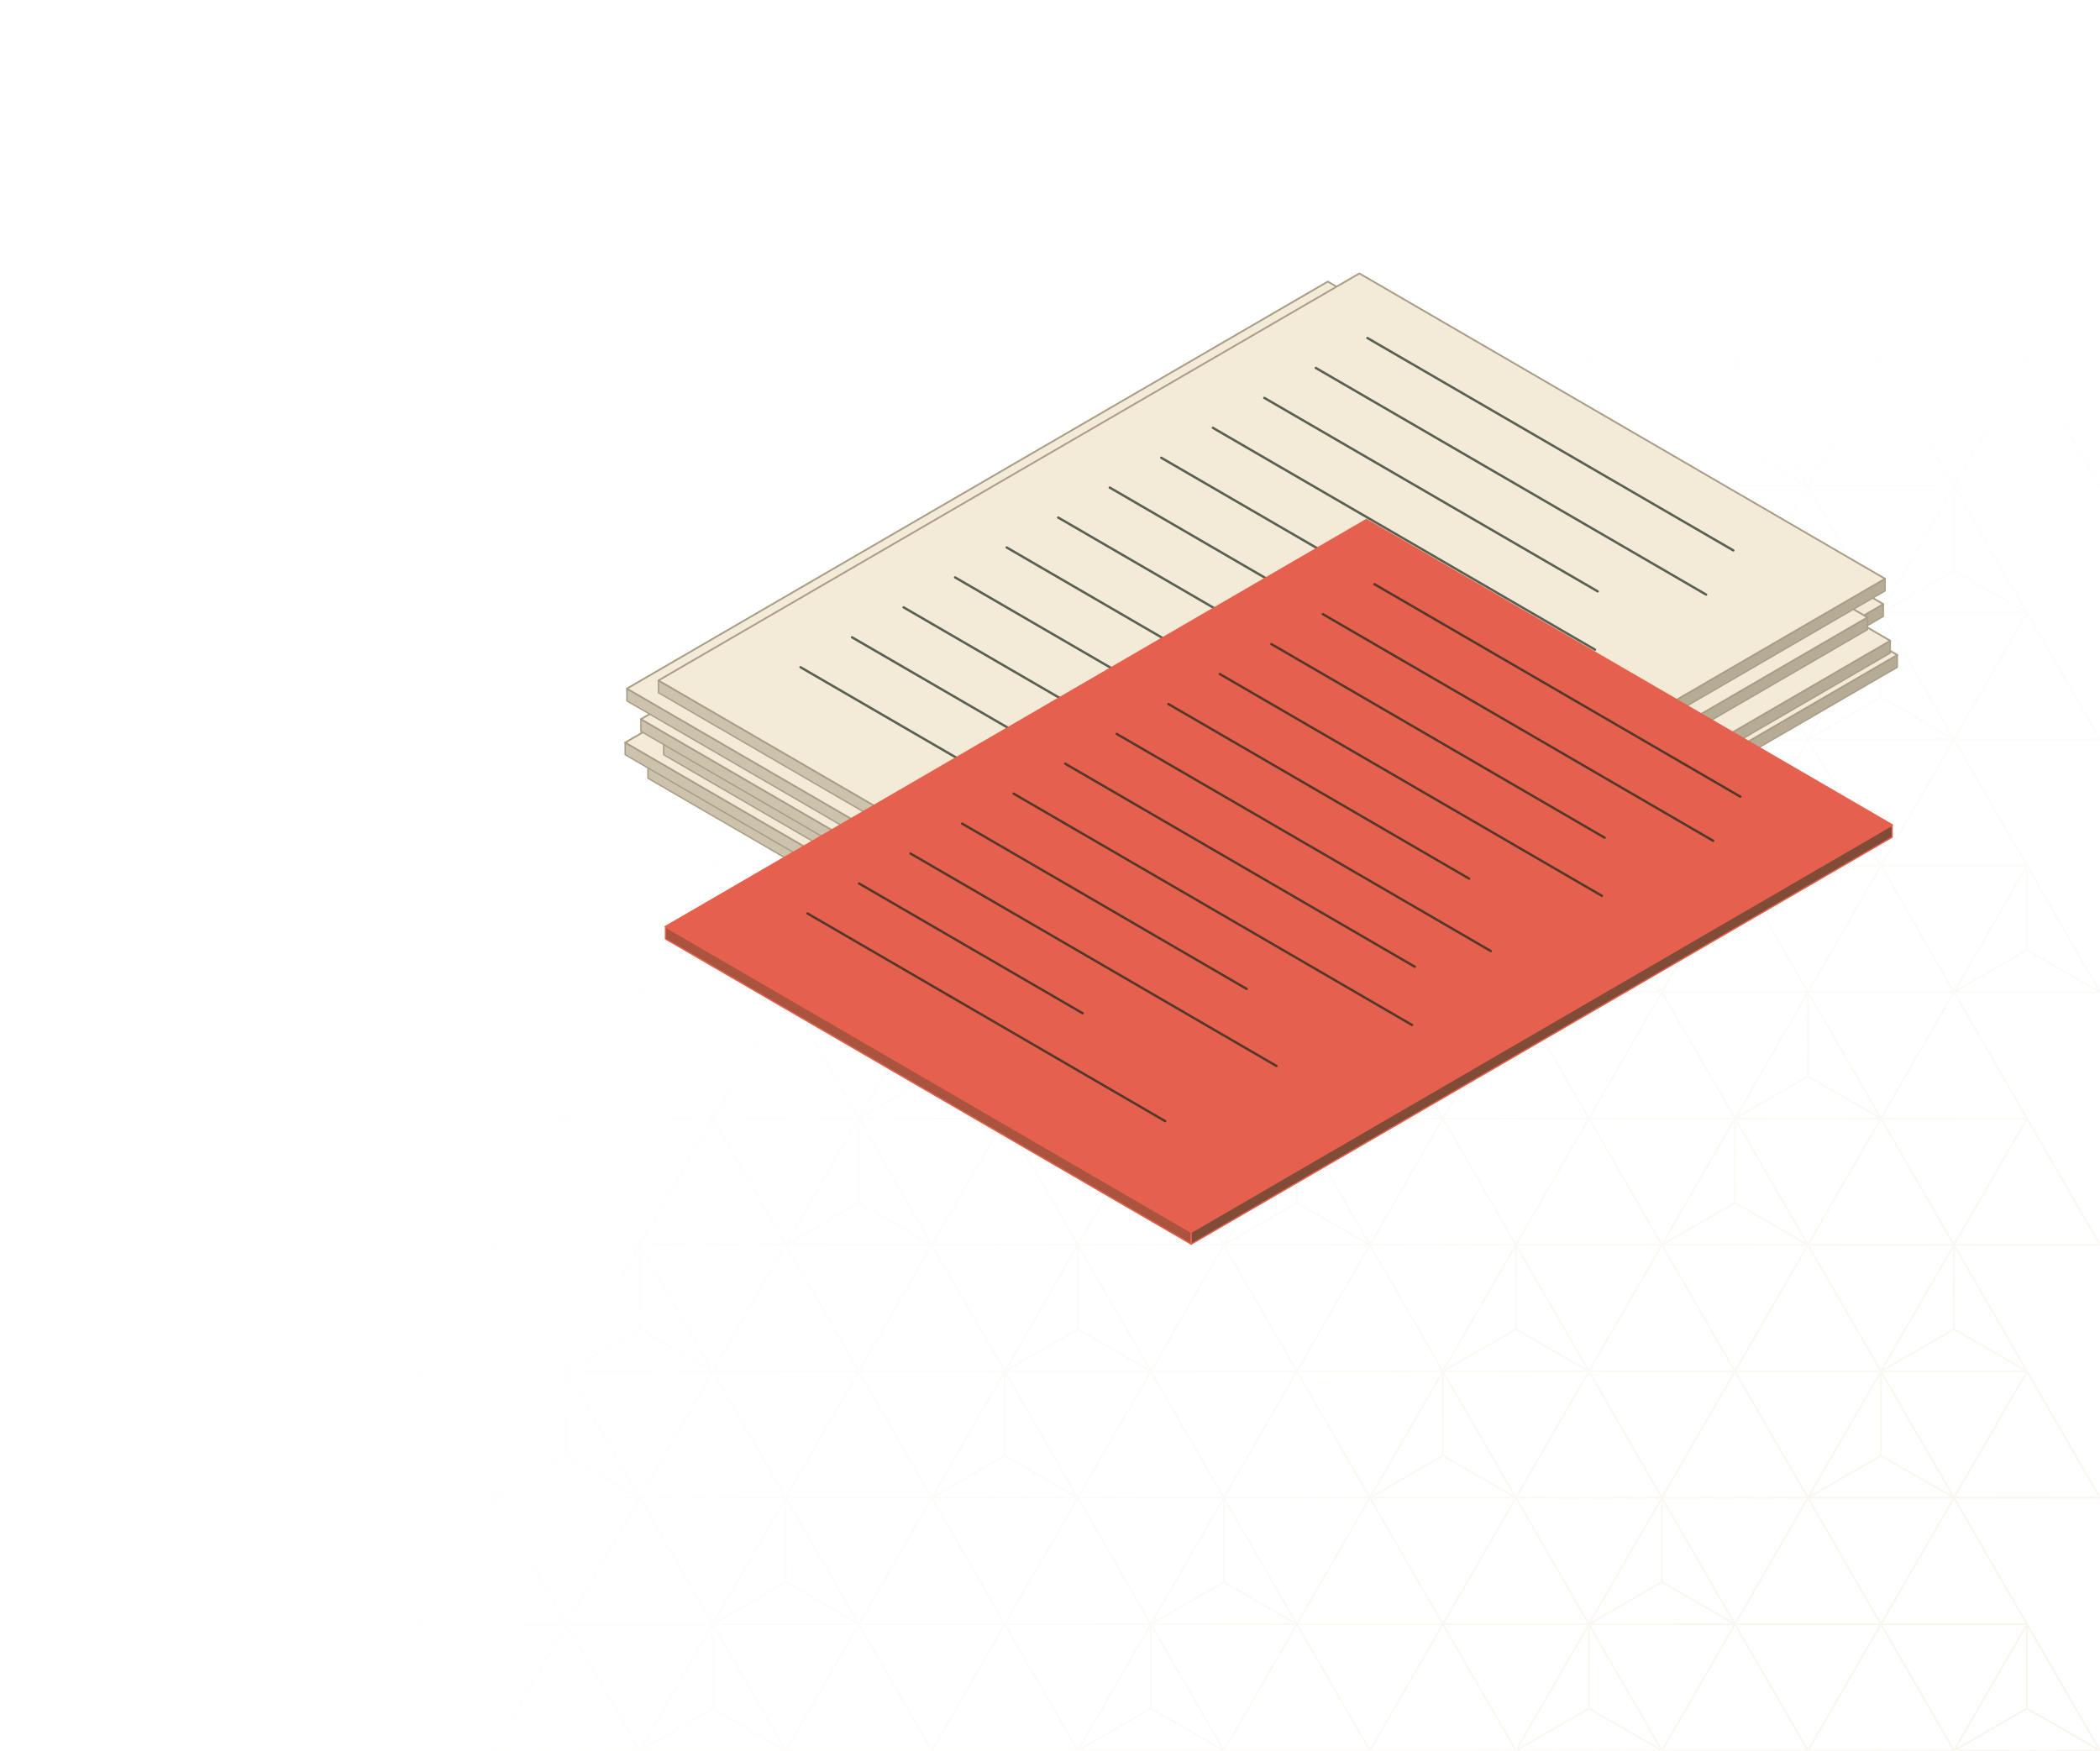
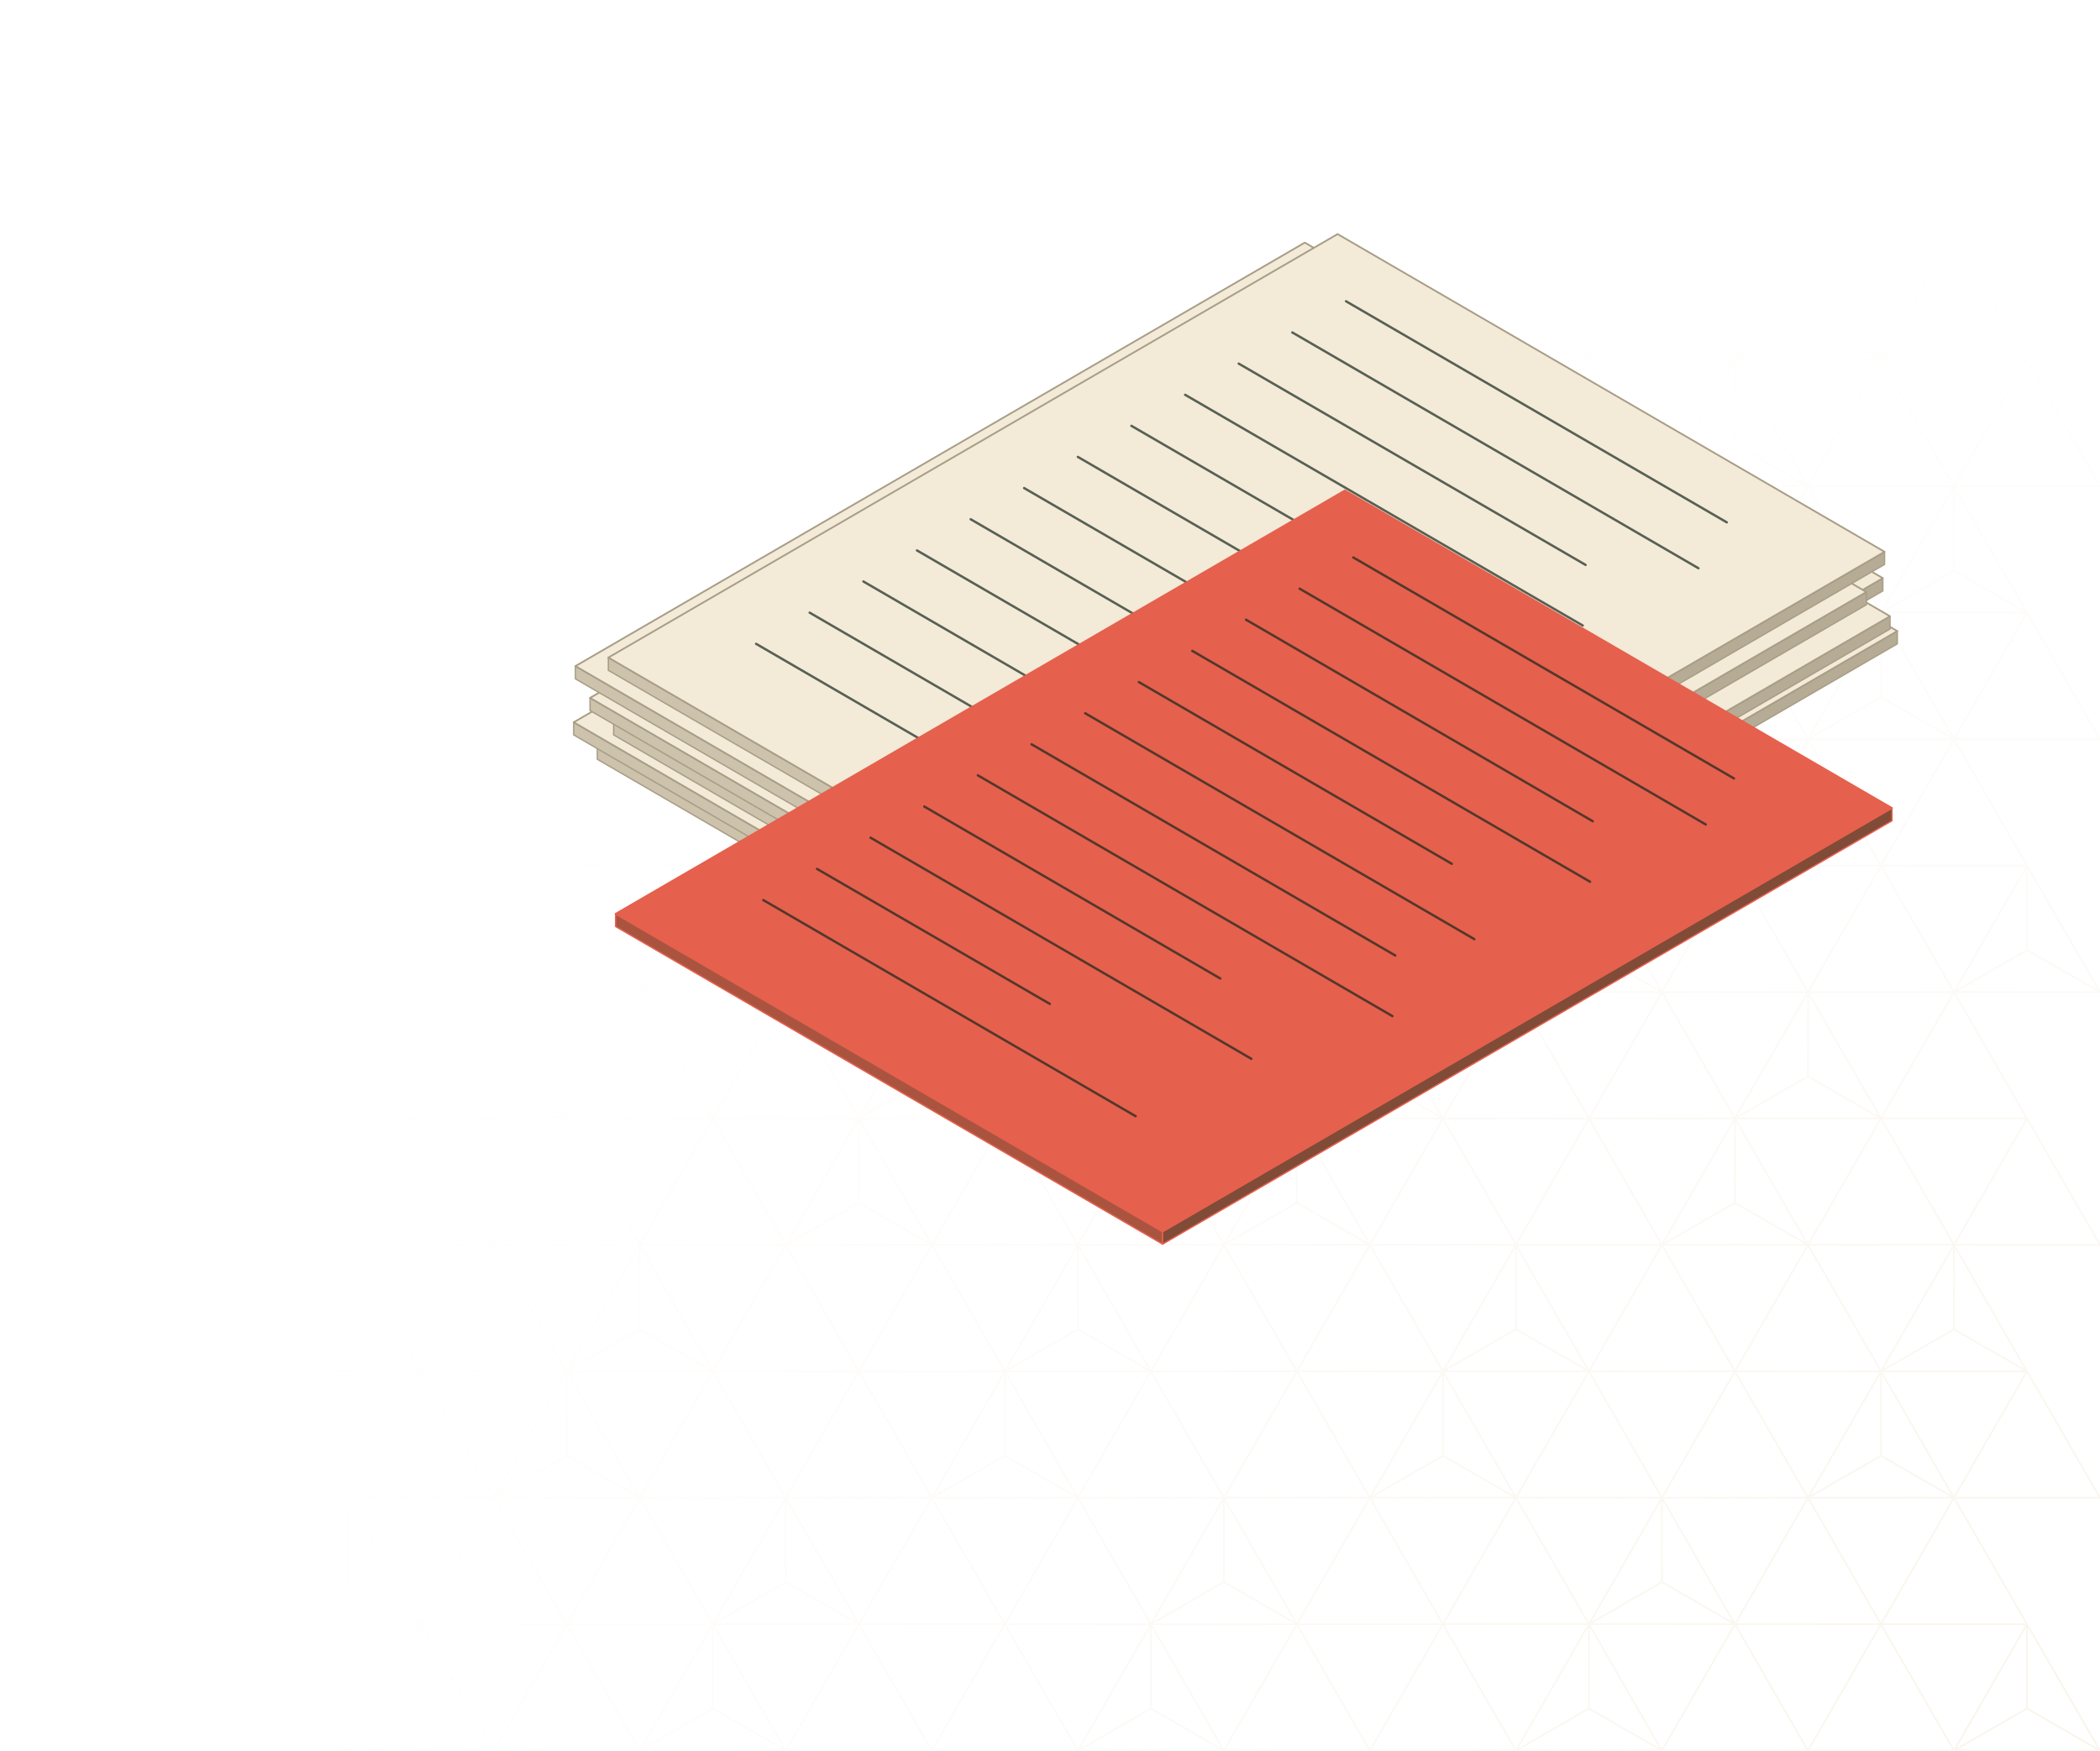
<svg xmlns="http://www.w3.org/2000/svg" width="1697" height="1415" viewBox="0 0 1697 1415" fill="none">
  <defs>
    <radialGradient id="fade" cx="1" cy="1" r="1.05" gradientUnits="objectBoundingBox">
      <stop offset="0" stop-color="#fff" stop-opacity="0.5" />
      <stop offset="0.45" stop-color="#fff" stop-opacity="0.22" />
      <stop offset="0.85" stop-color="#fff" stop-opacity="0" />
    </radialGradient>
    <mask id="m">
      <rect width="1697" height="1415" fill="url(#fade)" />
    </mask>
  </defs>
  <g mask="url(#m)" stroke="#f3ead8" stroke-width="1.4" stroke-linecap="round">
    <path d="M1697 1415L1579 1415 M1579 1415L1638 1312.8 M1638 1312.8L1697 1415 M1697 1415L1638 1380.9 M1579 1415L1638 1380.9 M1638 1312.8L1638 1380.9 M1579 1415L1461 1415 M1461 1415L1520 1312.8 M1520 1312.8L1579 1415 M1461 1415L1343 1415 M1343 1415L1402 1312.8 M1402 1312.8L1461 1415 M1343 1415L1225 1415 M1225 1415L1284 1312.8 M1284 1312.8L1343 1415 M1343 1415L1284 1380.9 M1225 1415L1284 1380.9 M1284 1312.8L1284 1380.9 M1225 1415L1107 1415 M1107 1415L1166 1312.8 M1166 1312.8L1225 1415 M1107 1415L989 1415 M989 1415L1048 1312.8 M1048 1312.8L1107 1415 M989 1415L871 1415 M871 1415L930 1312.8 M930 1312.8L989 1415 M989 1415L930 1380.9 M871 1415L930 1380.9 M930 1312.8L930 1380.9 M871 1415L753 1415 M753 1415L812 1312.8 M812 1312.8L871 1415 M753 1415L635 1415 M635 1415L694 1312.8 M694 1312.8L753 1415 M635 1415L517 1415 M517 1415L576 1312.8 M576 1312.8L635 1415 M635 1415L576 1380.9 M517 1415L576 1380.9 M576 1312.8L576 1380.9 M517 1415L399 1415 M399 1415L458 1312.8 M458 1312.8L517 1415 M399 1415L281 1415 M281 1415L340 1312.8 M340 1312.8L399 1415 M281 1415L163 1415 M163 1415L222 1312.8 M222 1312.8L281 1415 M281 1415L222 1380.9 M163 1415L222 1380.9 M222 1312.8L222 1380.9 M163 1415L45 1415 M45 1415L104 1312.8 M104 1312.8L163 1415 M45 1415L-73 1415 M-73 1415L-14 1312.8 M-14 1312.8L45 1415 M-73 1415L-191 1415 M-191 1415L-132 1312.8 M-132 1312.8L-73 1415 M-73 1415L-132 1380.9 M-191 1415L-132 1380.9 M-132 1312.8L-132 1380.9 M-191 1415L-309 1415 M-309 1415L-250 1312.8 M-250 1312.8L-191 1415 M1638 1312.8L1520 1312.8 M1520 1312.8L1579 1210.6 M1579 1210.6L1638 1312.8 M1520 1312.8L1402 1312.8 M1402 1312.8L1461 1210.6 M1461 1210.6L1520 1312.8 M1402 1312.8L1284 1312.8 M1284 1312.8L1343 1210.6 M1343 1210.6L1402 1312.8 M1402 1312.8L1343 1278.7 M1284 1312.8L1343 1278.7 M1343 1210.6L1343 1278.7 M1284 1312.8L1166 1312.8 M1166 1312.8L1225 1210.6 M1225 1210.6L1284 1312.8 M1166 1312.8L1048 1312.8 M1048 1312.8L1107 1210.6 M1107 1210.6L1166 1312.8 M1048 1312.8L930 1312.8 M930 1312.8L989 1210.6 M989 1210.6L1048 1312.8 M1048 1312.8L989 1278.7 M930 1312.8L989 1278.7 M989 1210.6L989 1278.7 M930 1312.8L812 1312.8 M812 1312.8L871 1210.6 M871 1210.6L930 1312.8 M812 1312.8L694 1312.8 M694 1312.8L753 1210.6 M753 1210.6L812 1312.8 M694 1312.8L576 1312.8 M576 1312.8L635 1210.6 M635 1210.6L694 1312.8 M694 1312.8L635 1278.7 M576 1312.8L635 1278.7 M635 1210.6L635 1278.7 M576 1312.8L458 1312.8 M458 1312.8L517 1210.6 M517 1210.6L576 1312.8 M458 1312.8L340 1312.8 M340 1312.8L399 1210.6 M399 1210.6L458 1312.8 M340 1312.8L222 1312.8 M222 1312.8L281 1210.6 M281 1210.6L340 1312.8 M340 1312.8L281 1278.7 M222 1312.8L281 1278.7 M281 1210.6L281 1278.7 M222 1312.8L104 1312.8 M104 1312.8L163 1210.6 M163 1210.6L222 1312.8 M104 1312.8L-14 1312.8 M-14 1312.8L45 1210.6 M45 1210.6L104 1312.8 M-14 1312.8L-132 1312.8 M-132 1312.8L-73 1210.6 M-73 1210.6L-14 1312.8 M-14 1312.8L-73 1278.7 M-132 1312.8L-73 1278.7 M-73 1210.6L-73 1278.7 M-132 1312.8L-250 1312.8 M-250 1312.8L-191 1210.6 M-191 1210.6L-132 1312.8 M-250 1312.8L-368 1312.8 M-368 1312.8L-309 1210.6 M-309 1210.6L-250 1312.8 M1697 1210.6L1579 1210.6 M1579 1210.6L1638 1108.4 M1638 1108.4L1697 1210.6 M1579 1210.6L1461 1210.6 M1461 1210.6L1520 1108.4 M1520 1108.4L1579 1210.6 M1579 1210.6L1520 1176.6 M1461 1210.6L1520 1176.6 M1520 1108.4L1520 1176.6 M1461 1210.6L1343 1210.6 M1343 1210.6L1402 1108.4 M1402 1108.4L1461 1210.6 M1343 1210.6L1225 1210.6 M1225 1210.6L1284 1108.4 M1284 1108.4L1343 1210.6 M1225 1210.6L1107 1210.6 M1107 1210.6L1166 1108.4 M1166 1108.4L1225 1210.6 M1225 1210.6L1166 1176.6 M1107 1210.6L1166 1176.6 M1166 1108.4L1166 1176.6 M1107 1210.6L989 1210.6 M989 1210.6L1048 1108.4 M1048 1108.4L1107 1210.6 M989 1210.6L871 1210.6 M871 1210.6L930 1108.4 M930 1108.4L989 1210.6 M871 1210.6L753 1210.6 M753 1210.6L812 1108.4 M812 1108.4L871 1210.6 M871 1210.6L812 1176.6 M753 1210.6L812 1176.6 M812 1108.4L812 1176.6 M753 1210.6L635 1210.6 M635 1210.6L694 1108.4 M694 1108.4L753 1210.6 M635 1210.6L517 1210.6 M517 1210.6L576 1108.4 M576 1108.4L635 1210.6 M517 1210.6L399 1210.6 M399 1210.6L458 1108.4 M458 1108.4L517 1210.6 M517 1210.6L458 1176.6 M399 1210.6L458 1176.6 M458 1108.4L458 1176.6 M399 1210.6L281 1210.6 M281 1210.6L340 1108.4 M340 1108.4L399 1210.6 M281 1210.6L163 1210.6 M163 1210.6L222 1108.4 M222 1108.4L281 1210.6 M163 1210.6L45 1210.6 M45 1210.6L104 1108.4 M104 1108.4L163 1210.6 M163 1210.6L104 1176.6 M45 1210.6L104 1176.6 M104 1108.4L104 1176.6 M45 1210.6L-73 1210.6 M-73 1210.6L-14 1108.4 M-14 1108.4L45 1210.6 M-73 1210.6L-191 1210.6 M-191 1210.6L-132 1108.4 M-132 1108.4L-73 1210.6 M-191 1210.6L-309 1210.6 M-309 1210.6L-250 1108.4 M-250 1108.4L-191 1210.6 M-191 1210.6L-250 1176.6 M-309 1210.6L-250 1176.6 M-250 1108.4L-250 1176.6 M1638 1108.4L1520 1108.4 M1520 1108.4L1579 1006.2 M1579 1006.2L1638 1108.4 M1638 1108.4L1579 1074.4 M1520 1108.4L1579 1074.4 M1579 1006.2L1579 1074.4 M1520 1108.4L1402 1108.4 M1402 1108.4L1461 1006.2 M1461 1006.2L1520 1108.4 M1402 1108.4L1284 1108.4 M1284 1108.4L1343 1006.2 M1343 1006.2L1402 1108.4 M1284 1108.4L1166 1108.4 M1166 1108.4L1225 1006.2 M1225 1006.2L1284 1108.4 M1284 1108.4L1225 1074.4 M1166 1108.4L1225 1074.4 M1225 1006.2L1225 1074.4 M1166 1108.4L1048 1108.4 M1048 1108.4L1107 1006.2 M1107 1006.2L1166 1108.4 M1048 1108.4L930 1108.4 M930 1108.4L989 1006.2 M989 1006.2L1048 1108.4 M930 1108.4L812 1108.4 M812 1108.4L871 1006.2 M871 1006.2L930 1108.4 M930 1108.4L871 1074.4 M812 1108.4L871 1074.4 M871 1006.2L871 1074.4 M812 1108.4L694 1108.4 M694 1108.4L753 1006.2 M753 1006.2L812 1108.4 M694 1108.4L576 1108.4 M576 1108.4L635 1006.2 M635 1006.2L694 1108.4 M576 1108.4L458 1108.4 M458 1108.4L517 1006.2 M517 1006.2L576 1108.4 M576 1108.4L517 1074.4 M458 1108.4L517 1074.4 M517 1006.2L517 1074.4 M458 1108.4L340 1108.4 M340 1108.4L399 1006.2 M399 1006.2L458 1108.4 M340 1108.4L222 1108.4 M222 1108.4L281 1006.2 M281 1006.2L340 1108.4 M222 1108.4L104 1108.4 M104 1108.4L163 1006.2 M163 1006.2L222 1108.4 M222 1108.4L163 1074.4 M104 1108.4L163 1074.4 M163 1006.2L163 1074.4 M104 1108.4L-14 1108.4 M-14 1108.4L45 1006.2 M45 1006.2L104 1108.4 M-14 1108.4L-132 1108.4 M-132 1108.4L-73 1006.2 M-73 1006.2L-14 1108.4 M-132 1108.4L-250 1108.4 M-250 1108.4L-191 1006.2 M-191 1006.2L-132 1108.4 M-132 1108.4L-191 1074.4 M-250 1108.4L-191 1074.4 M-191 1006.2L-191 1074.4 M-250 1108.4L-368 1108.4 M-368 1108.4L-309 1006.2 M-309 1006.2L-250 1108.4 M1697 1006.2L1579 1006.2 M1579 1006.2L1638 904 M1638 904L1697 1006.2 M1579 1006.2L1461 1006.2 M1461 1006.2L1520 904 M1520 904L1579 1006.2 M1461 1006.2L1343 1006.2 M1343 1006.2L1402 904 M1402 904L1461 1006.2 M1461 1006.2L1402 972.2 M1343 1006.2L1402 972.2 M1402 904L1402 972.2 M1343 1006.2L1225 1006.2 M1225 1006.2L1284 904 M1284 904L1343 1006.2 M1225 1006.2L1107 1006.2 M1107 1006.2L1166 904 M1166 904L1225 1006.2 M1107 1006.2L989 1006.2 M989 1006.2L1048 904 M1048 904L1107 1006.2 M1107 1006.2L1048 972.2 M989 1006.2L1048 972.2 M1048 904L1048 972.2 M989 1006.2L871 1006.2 M871 1006.2L930 904 M930 904L989 1006.2 M871 1006.2L753 1006.2 M753 1006.2L812 904 M812 904L871 1006.2 M753 1006.2L635 1006.2 M635 1006.2L694 904 M694 904L753 1006.2 M753 1006.2L694 972.2 M635 1006.2L694 972.2 M694 904L694 972.2 M635 1006.2L517 1006.2 M517 1006.2L576 904 M576 904L635 1006.2 M517 1006.2L399 1006.2 M399 1006.2L458 904 M458 904L517 1006.2 M399 1006.2L281 1006.2 M281 1006.2L340 904 M340 904L399 1006.2 M399 1006.2L340 972.2 M281 1006.2L340 972.2 M340 904L340 972.2 M281 1006.2L163 1006.2 M163 1006.2L222 904 M222 904L281 1006.2 M163 1006.2L45 1006.2 M45 1006.2L104 904 M104 904L163 1006.2 M45 1006.2L-73 1006.2 M-73 1006.2L-14 904 M-14 904L45 1006.2 M45 1006.2L-14 972.2 M-73 1006.2L-14 972.2 M-14 904L-14 972.2 M-73 1006.2L-191 1006.2 M-191 1006.2L-132 904 M-132 904L-73 1006.2 M-191 1006.2L-309 1006.2 M-309 1006.2L-250 904 M-250 904L-191 1006.2 M1638 904L1520 904 M1520 904L1579 801.9 M1579 801.9L1638 904 M1520 904L1402 904 M1402 904L1461 801.9 M1461 801.9L1520 904 M1520 904L1461 870 M1402 904L1461 870 M1461 801.9L1461 870 M1402 904L1284 904 M1284 904L1343 801.9 M1343 801.9L1402 904 M1284 904L1166 904 M1166 904L1225 801.9 M1225 801.9L1284 904 M1166 904L1048 904 M1048 904L1107 801.9 M1107 801.9L1166 904 M1166 904L1107 870 M1048 904L1107 870 M1107 801.9L1107 870 M1048 904L930 904 M930 904L989 801.9 M989 801.9L1048 904 M930 904L812 904 M812 904L871 801.9 M871 801.9L930 904 M812 904L694 904 M694 904L753 801.9 M753 801.9L812 904 M812 904L753 870 M694 904L753 870 M753 801.9L753 870 M694 904L576 904 M576 904L635 801.9 M635 801.9L694 904 M576 904L458 904 M458 904L517 801.9 M517 801.9L576 904 M458 904L340 904 M340 904L399 801.9 M399 801.9L458 904 M458 904L399 870 M340 904L399 870 M399 801.9L399 870 M340 904L222 904 M222 904L281 801.9 M281 801.9L340 904 M222 904L104 904 M104 904L163 801.9 M163 801.9L222 904 M104 904L-14 904 M-14 904L45 801.9 M45 801.9L104 904 M104 904L45 870 M-14 904L45 870 M45 801.9L45 870 M-14 904L-132 904 M-132 904L-73 801.9 M-73 801.9L-14 904 M-132 904L-250 904 M-250 904L-191 801.9 M-191 801.9L-132 904 M-250 904L-368 904 M-368 904L-309 801.9 M-309 801.9L-250 904 M-250 904L-309 870 M-368 904L-309 870 M-309 801.9L-309 870 M1697 801.9L1579 801.9 M1579 801.9L1638 699.7 M1638 699.7L1697 801.9 M1697 801.9L1638 767.8 M1579 801.9L1638 767.8 M1638 699.7L1638 767.8 M1579 801.9L1461 801.9 M1461 801.9L1520 699.7 M1520 699.7L1579 801.9 M1461 801.9L1343 801.9 M1343 801.9L1402 699.7 M1402 699.7L1461 801.9 M1343 801.9L1225 801.9 M1225 801.9L1284 699.7 M1284 699.7L1343 801.9 M1343 801.9L1284 767.8 M1225 801.9L1284 767.8 M1284 699.7L1284 767.8 M1225 801.9L1107 801.9 M1107 801.9L1166 699.7 M1166 699.7L1225 801.9 M1107 801.9L989 801.9 M989 801.9L1048 699.7 M1048 699.7L1107 801.9 M989 801.9L871 801.9 M871 801.9L930 699.7 M930 699.7L989 801.9 M989 801.9L930 767.8 M871 801.9L930 767.8 M930 699.7L930 767.8 M871 801.9L753 801.9 M753 801.9L812 699.7 M812 699.7L871 801.9 M753 801.9L635 801.9 M635 801.9L694 699.7 M694 699.7L753 801.9 M635 801.9L517 801.9 M517 801.9L576 699.7 M576 699.7L635 801.9 M635 801.9L576 767.8 M517 801.9L576 767.8 M576 699.7L576 767.8 M517 801.9L399 801.9 M399 801.9L458 699.7 M458 699.7L517 801.9 M399 801.9L281 801.9 M281 801.9L340 699.7 M340 699.7L399 801.9 M281 801.9L163 801.9 M163 801.9L222 699.7 M222 699.7L281 801.9 M281 801.9L222 767.8 M163 801.9L222 767.8 M222 699.7L222 767.8 M163 801.9L45 801.9 M45 801.9L104 699.7 M104 699.7L163 801.9 M45 801.9L-73 801.9 M-73 801.9L-14 699.7 M-14 699.7L45 801.9 M-73 801.9L-191 801.9 M-191 801.9L-132 699.7 M-132 699.7L-73 801.9 M-73 801.9L-132 767.8 M-191 801.9L-132 767.8 M-132 699.7L-132 767.8 M-191 801.9L-309 801.9 M-309 801.9L-250 699.7 M-250 699.7L-191 801.9 M1638 699.7L1520 699.7 M1520 699.7L1579 597.5 M1579 597.5L1638 699.7 M1520 699.7L1402 699.7 M1402 699.7L1461 597.5 M1461 597.5L1520 699.7 M1402 699.7L1284 699.7 M1284 699.7L1343 597.5 M1343 597.5L1402 699.7 M1402 699.7L1343 665.6 M1284 699.7L1343 665.6 M1343 597.5L1343 665.6 M1284 699.7L1166 699.7 M1166 699.7L1225 597.5 M1225 597.5L1284 699.7 M1166 699.7L1048 699.7 M1048 699.7L1107 597.5 M1107 597.5L1166 699.7 M1048 699.7L930 699.7 M930 699.7L989 597.5 M989 597.5L1048 699.7 M1048 699.7L989 665.6 M930 699.7L989 665.6 M989 597.5L989 665.6 M930 699.7L812 699.7 M812 699.7L871 597.5 M871 597.5L930 699.7 M812 699.7L694 699.7 M694 699.7L753 597.5 M753 597.5L812 699.7 M694 699.7L576 699.7 M576 699.7L635 597.5 M635 597.5L694 699.7 M694 699.7L635 665.6 M576 699.7L635 665.6 M635 597.5L635 665.6 M576 699.7L458 699.7 M458 699.7L517 597.5 M517 597.5L576 699.7 M458 699.7L340 699.7 M340 699.7L399 597.5 M399 597.5L458 699.7 M340 699.7L222 699.7 M222 699.7L281 597.5 M281 597.5L340 699.7 M340 699.7L281 665.6 M222 699.7L281 665.6 M281 597.5L281 665.6 M222 699.7L104 699.7 M104 699.7L163 597.5 M163 597.5L222 699.7 M104 699.7L-14 699.7 M-14 699.7L45 597.5 M45 597.5L104 699.7 M-14 699.7L-132 699.7 M-132 699.7L-73 597.5 M-73 597.5L-14 699.7 M-14 699.7L-73 665.6 M-132 699.7L-73 665.6 M-73 597.5L-73 665.6 M-132 699.7L-250 699.7 M-250 699.7L-191 597.5 M-191 597.5L-132 699.7 M-250 699.7L-368 699.7 M-368 699.7L-309 597.5 M-309 597.5L-250 699.7 M1697 597.5L1579 597.5 M1579 597.5L1638 495.3 M1638 495.3L1697 597.5 M1579 597.5L1461 597.5 M1461 597.5L1520 495.3 M1520 495.3L1579 597.5 M1579 597.5L1520 563.4 M1461 597.5L1520 563.4 M1520 495.3L1520 563.4 M1461 597.5L1343 597.5 M1343 597.5L1402 495.3 M1402 495.3L1461 597.5 M1343 597.5L1225 597.5 M1225 597.5L1284 495.3 M1284 495.3L1343 597.5 M1225 597.5L1107 597.5 M1107 597.5L1166 495.3 M1166 495.3L1225 597.5 M1225 597.5L1166 563.4 M1107 597.5L1166 563.4 M1166 495.3L1166 563.4 M1107 597.5L989 597.5 M989 597.5L1048 495.3 M1048 495.3L1107 597.5 M989 597.5L871 597.5 M871 597.5L930 495.3 M930 495.3L989 597.5 M871 597.5L753 597.5 M753 597.5L812 495.3 M812 495.3L871 597.5 M871 597.5L812 563.4 M753 597.5L812 563.4 M812 495.3L812 563.4 M753 597.5L635 597.5 M635 597.5L694 495.3 M694 495.3L753 597.5 M635 597.5L517 597.5 M517 597.5L576 495.3 M576 495.3L635 597.5 M517 597.5L399 597.5 M399 597.5L458 495.3 M458 495.3L517 597.5 M517 597.5L458 563.4 M399 597.5L458 563.4 M458 495.3L458 563.4 M399 597.5L281 597.5 M281 597.5L340 495.3 M340 495.3L399 597.5 M281 597.5L163 597.5 M163 597.5L222 495.3 M222 495.3L281 597.5 M163 597.5L45 597.5 M45 597.5L104 495.3 M104 495.3L163 597.5 M163 597.5L104 563.4 M45 597.5L104 563.4 M104 495.3L104 563.4 M45 597.5L-73 597.5 M-73 597.5L-14 495.3 M-14 495.3L45 597.5 M-73 597.5L-191 597.5 M-191 597.5L-132 495.3 M-132 495.3L-73 597.5 M-191 597.5L-309 597.5 M-309 597.5L-250 495.3 M-250 495.3L-191 597.5 M-191 597.5L-250 563.4 M-309 597.5L-250 563.4 M-250 495.3L-250 563.4 M1638 495.3L1520 495.3 M1520 495.3L1579 393.1 M1579 393.1L1638 495.3 M1638 495.3L1579 461.2 M1520 495.3L1579 461.2 M1579 393.1L1579 461.2 M1520 495.3L1402 495.3 M1402 495.3L1461 393.1 M1461 393.1L1520 495.3 M1402 495.3L1284 495.3 M1284 495.3L1343 393.1 M1343 393.1L1402 495.3 M1284 495.3L1166 495.3 M1166 495.3L1225 393.1 M1225 393.1L1284 495.3 M1284 495.3L1225 461.2 M1166 495.3L1225 461.2 M1225 393.1L1225 461.2 M1166 495.3L1048 495.3 M1048 495.3L1107 393.1 M1107 393.1L1166 495.3 M1048 495.3L930 495.3 M930 495.3L989 393.1 M989 393.1L1048 495.3 M930 495.3L812 495.3 M812 495.3L871 393.1 M871 393.1L930 495.3 M930 495.3L871 461.2 M812 495.3L871 461.2 M871 393.1L871 461.2 M812 495.3L694 495.3 M694 495.3L753 393.1 M753 393.1L812 495.3 M694 495.3L576 495.3 M576 495.3L635 393.1 M635 393.1L694 495.3 M576 495.3L458 495.3 M458 495.3L517 393.1 M517 393.1L576 495.3 M576 495.3L517 461.2 M458 495.3L517 461.2 M517 393.1L517 461.2 M458 495.3L340 495.3 M340 495.3L399 393.1 M399 393.1L458 495.3 M340 495.3L222 495.3 M222 495.3L281 393.1 M281 393.1L340 495.3 M222 495.3L104 495.3 M104 495.3L163 393.1 M163 393.1L222 495.3 M222 495.3L163 461.2 M104 495.3L163 461.2 M163 393.1L163 461.2 M104 495.3L-14 495.3 M-14 495.3L45 393.1 M45 393.1L104 495.3 M-14 495.3L-132 495.3 M-132 495.3L-73 393.1 M-73 393.1L-14 495.3 M-132 495.3L-250 495.3 M-250 495.3L-191 393.1 M-191 393.1L-132 495.3 M-132 495.3L-191 461.2 M-250 495.3L-191 461.2 M-191 393.1L-191 461.2 M-250 495.3L-368 495.3 M-368 495.3L-309 393.1 M-309 393.1L-250 495.3 M1697 393.1L1579 393.1 M1579 393.1L1638 290.9 M1638 290.9L1697 393.1 M1579 393.1L1461 393.1 M1461 393.1L1520 290.9 M1520 290.9L1579 393.1 M1461 393.1L1343 393.1 M1343 393.1L1402 290.9 M1402 290.9L1461 393.1 M1461 393.1L1402 359 M1343 393.1L1402 359 M1402 290.9L1402 359 M1343 393.1L1225 393.1 M1225 393.1L1284 290.9 M1284 290.9L1343 393.1 M1225 393.1L1107 393.1 M1107 393.1L1166 290.9 M1166 290.9L1225 393.1 M1107 393.1L989 393.1 M989 393.1L1048 290.9 M1048 290.9L1107 393.1 M1107 393.1L1048 359 M989 393.1L1048 359 M1048 290.9L1048 359 M989 393.1L871 393.1 M871 393.1L930 290.9 M930 290.9L989 393.1 M871 393.1L753 393.1 M753 393.1L812 290.9 M812 290.9L871 393.1 M753 393.1L635 393.1 M635 393.1L694 290.9 M694 290.9L753 393.1 M753 393.1L694 359 M635 393.1L694 359 M694 290.9L694 359 M635 393.1L517 393.1 M517 393.1L576 290.9 M576 290.9L635 393.1 M517 393.1L399 393.1 M399 393.1L458 290.9 M458 290.9L517 393.1 M399 393.1L281 393.1 M281 393.1L340 290.9 M340 290.9L399 393.1 M399 393.1L340 359 M281 393.1L340 359 M340 290.9L340 359 M281 393.1L163 393.1 M163 393.1L222 290.9 M222 290.9L281 393.1 M163 393.1L45 393.1 M45 393.1L104 290.9 M104 290.9L163 393.1 M45 393.1L-73 393.1 M-73 393.1L-14 290.9 M-14 290.9L45 393.1 M45 393.1L-14 359 M-73 393.1L-14 359 M-14 290.9L-14 359 M-73 393.1L-191 393.1 M-191 393.1L-132 290.9 M-132 290.9L-73 393.1 M-191 393.1L-309 393.1 M-309 393.1L-250 290.9 M-250 290.9L-191 393.1 M1638 290.9L1520 290.9 M1520 290.9L1579 188.7 M1579 188.7L1638 290.9 M1520 290.9L1402 290.9 M1402 290.9L1461 188.7 M1461 188.7L1520 290.9 M1520 290.9L1461 256.8 M1402 290.9L1461 256.8 M1461 188.7L1461 256.8 M1402 290.9L1284 290.9 M1284 290.9L1343 188.7 M1343 188.7L1402 290.9 M1284 290.9L1166 290.9 M1166 290.9L1225 188.7 M1225 188.7L1284 290.9 M1166 290.9L1048 290.9 M1048 290.9L1107 188.7 M1107 188.7L1166 290.9 M1166 290.9L1107 256.8 M1048 290.9L1107 256.8 M1107 188.7L1107 256.8 M1048 290.9L930 290.9 M930 290.9L989 188.7 M989 188.7L1048 290.9 M930 290.9L812 290.9 M812 290.9L871 188.7 M871 188.7L930 290.9 M812 290.9L694 290.9 M694 290.9L753 188.7 M753 188.7L812 290.9 M812 290.9L753 256.8 M694 290.9L753 256.8 M753 188.7L753 256.8 M694 290.9L576 290.9 M576 290.9L635 188.7 M635 188.7L694 290.9 M576 290.9L458 290.9 M458 290.9L517 188.7 M517 188.7L576 290.9 M458 290.9L340 290.9 M340 290.9L399 188.7 M399 188.7L458 290.9 M458 290.9L399 256.8 M340 290.9L399 256.8 M399 188.7L399 256.8 M340 290.9L222 290.9 M222 290.9L281 188.7 M281 188.7L340 290.9 M222 290.9L104 290.9 M104 290.9L163 188.7 M163 188.7L222 290.9 M104 290.9L-14 290.9 M-14 290.9L45 188.7 M45 188.7L104 290.9 M104 290.9L45 256.8 M-14 290.9L45 256.8 M45 188.7L45 256.8 M-14 290.9L-132 290.9 M-132 290.9L-73 188.7 M-73 188.7L-14 290.9 M-132 290.9L-250 290.9 M-250 290.9L-191 188.7 M-191 188.7L-132 290.9 M-250 290.9L-368 290.9 M-368 290.9L-309 188.7 M-309 188.7L-250 290.9 M-250 290.9L-309 256.8 M-368 290.9L-309 256.8 M-309 188.7L-309 256.8 M1697 188.7L1579 188.7 M1579 188.7L1638 86.5 M1638 86.5L1697 188.7 M1697 188.7L1638 154.6 M1579 188.7L1638 154.6 M1638 86.5L1638 154.6 M1579 188.7L1461 188.7 M1461 188.7L1520 86.5 M1520 86.5L1579 188.7 M1461 188.7L1343 188.7 M1343 188.7L1402 86.5 M1402 86.5L1461 188.7 M1343 188.7L1225 188.7 M1225 188.7L1284 86.5 M1284 86.5L1343 188.7 M1343 188.7L1284 154.6 M1225 188.7L1284 154.6 M1284 86.5L1284 154.6 M1225 188.7L1107 188.7 M1107 188.7L1166 86.5 M1166 86.5L1225 188.7 M1107 188.7L989 188.7 M989 188.7L1048 86.5 M1048 86.5L1107 188.7 M989 188.7L871 188.7 M871 188.7L930 86.5 M930 86.5L989 188.7 M989 188.7L930 154.6 M871 188.7L930 154.6 M930 86.5L930 154.6 M871 188.7L753 188.7 M753 188.7L812 86.5 M812 86.5L871 188.7 M753 188.7L635 188.7 M635 188.7L694 86.5 M694 86.5L753 188.7 M635 188.7L517 188.7 M517 188.7L576 86.5 M576 86.5L635 188.7 M635 188.7L576 154.6 M517 188.7L576 154.6 M576 86.5L576 154.6 M517 188.7L399 188.7 M399 188.7L458 86.5 M458 86.5L517 188.7 M399 188.7L281 188.7 M281 188.7L340 86.5 M340 86.5L399 188.7 M281 188.7L163 188.7 M163 188.7L222 86.5 M222 86.5L281 188.7 M281 188.7L222 154.6 M163 188.7L222 154.6 M222 86.5L222 154.6 M163 188.7L45 188.7 M45 188.7L104 86.5 M104 86.5L163 188.7 M45 188.7L-73 188.7 M-73 188.7L-14 86.5 M-14 86.5L45 188.7 M-73 188.7L-191 188.7 M-191 188.7L-132 86.5 M-132 86.5L-73 188.7 M-73 188.7L-132 154.6 M-191 188.7L-132 154.6 M-132 86.5L-132 154.6 M-191 188.7L-309 188.7 M-309 188.7L-250 86.5 M-250 86.5L-191 188.7 M1638 86.5L1520 86.5 M1520 86.5L1579 -15.7 M1579 -15.7L1638 86.5 M1520 86.5L1402 86.5 M1402 86.5L1461 -15.7 M1461 -15.7L1520 86.5 M1402 86.5L1284 86.5 M1284 86.5L1343 -15.7 M1343 -15.7L1402 86.5 M1402 86.5L1343 52.5 M1284 86.5L1343 52.5 M1343 -15.7L1343 52.5 M1284 86.5L1166 86.5 M1166 86.5L1225 -15.7 M1225 -15.7L1284 86.5 M1166 86.5L1048 86.5 M1048 86.5L1107 -15.7 M1107 -15.7L1166 86.5 M1048 86.5L930 86.5 M930 86.5L989 -15.7 M989 -15.7L1048 86.5 M1048 86.5L989 52.5 M930 86.5L989 52.5 M989 -15.7L989 52.5 M930 86.5L812 86.5 M812 86.5L871 -15.7 M871 -15.7L930 86.5 M812 86.5L694 86.5 M694 86.5L753 -15.7 M753 -15.7L812 86.5 M694 86.5L576 86.5 M576 86.5L635 -15.7 M635 -15.7L694 86.5 M694 86.5L635 52.5 M576 86.5L635 52.5 M635 -15.7L635 52.5 M576 86.5L458 86.5 M458 86.5L517 -15.7 M517 -15.7L576 86.5 M458 86.5L340 86.5 M340 86.5L399 -15.7 M399 -15.7L458 86.5 M340 86.5L222 86.5 M222 86.5L281 -15.7 M281 -15.7L340 86.5 M340 86.5L281 52.5 M222 86.5L281 52.5 M281 -15.7L281 52.5 M222 86.5L104 86.5 M104 86.5L163 -15.7 M163 -15.7L222 86.5 M104 86.5L-14 86.5 M-14 86.5L45 -15.7 M45 -15.7L104 86.5 M-14 86.5L-132 86.5 M-132 86.5L-73 -15.7 M-73 -15.7L-14 86.5 M-14 86.5L-73 52.5 M-132 86.5L-73 52.5 M-73 -15.7L-73 52.5 M-132 86.5L-250 86.5 M-250 86.5L-191 -15.7 M-191 -15.7L-132 86.5 M-250 86.5L-368 86.5 M-368 86.5L-309 -15.7 M-309 -15.7L-250 86.5 M1697 -15.7L1579 -15.7 M1579 -15.7L1638 -117.9 M1638 -117.9L1697 -15.7 M1579 -15.7L1461 -15.7 M1461 -15.7L1520 -117.9 M1520 -117.9L1579 -15.7 M1579 -15.7L1520 -49.7 M1461 -15.7L1520 -49.7 M1520 -117.9L1520 -49.7 M1461 -15.7L1343 -15.7 M1343 -15.7L1402 -117.9 M1402 -117.9L1461 -15.7 M1343 -15.7L1225 -15.7 M1225 -15.7L1284 -117.9 M1284 -117.9L1343 -15.7 M1225 -15.7L1107 -15.7 M1107 -15.7L1166 -117.9 M1166 -117.9L1225 -15.7 M1225 -15.7L1166 -49.7 M1107 -15.7L1166 -49.7 M1166 -117.9L1166 -49.7 M1107 -15.7L989 -15.7 M989 -15.7L1048 -117.9 M1048 -117.9L1107 -15.7 M989 -15.7L871 -15.7 M871 -15.7L930 -117.9 M930 -117.9L989 -15.7 M871 -15.7L753 -15.7 M753 -15.7L812 -117.9 M812 -117.9L871 -15.7 M871 -15.7L812 -49.7 M753 -15.7L812 -49.7 M812 -117.9L812 -49.7 M753 -15.7L635 -15.7 M635 -15.7L694 -117.9 M694 -117.9L753 -15.7 M635 -15.7L517 -15.7 M517 -15.7L576 -117.9 M576 -117.9L635 -15.7 M517 -15.7L399 -15.7 M399 -15.7L458 -117.9 M458 -117.9L517 -15.7 M517 -15.7L458 -49.7 M399 -15.7L458 -49.7 M458 -117.9L458 -49.7 M399 -15.7L281 -15.7 M281 -15.7L340 -117.9 M340 -117.9L399 -15.7 M281 -15.7L163 -15.7 M163 -15.7L222 -117.9 M222 -117.9L281 -15.7 M163 -15.7L45 -15.7 M45 -15.7L104 -117.9 M104 -117.9L163 -15.7 M163 -15.7L104 -49.7 M45 -15.7L104 -49.7 M104 -117.9L104 -49.7 M45 -15.7L-73 -15.7 M-73 -15.7L-14 -117.9 M-14 -117.9L45 -15.7 M-73 -15.7L-191 -15.7 M-191 -15.7L-132 -117.9 M-132 -117.9L-73 -15.7 M-191 -15.7L-309 -15.7 M-309 -15.7L-250 -117.9 M-250 -117.9L-191 -15.7 M-191 -15.7L-250 -49.7 M-309 -15.7L-250 -49.7 M-250 -117.9L-250 -49.7" />
  </g>
  <g fill="none" stroke-linecap="round" stroke-linejoin="round">
-     <polygon points="523.6,619.1 948.4,865.8 948.4,875.7 523.6,629.0" fill="#cdc2ab" stroke="#a89d86" stroke-width="1.1" stroke-opacity="1.0" />
-     <polygon points="1514.8,536.9 948.4,865.8 948.4,875.7 1514.8,546.7" fill="#b6ab94" stroke="#a89d86" stroke-width="1.1" stroke-opacity="1.0" />
-     <polygon points="1090.0,290.1 1514.8,536.9 948.4,865.8 523.6,619.1" fill="#f3ead8" stroke="#a89d86" stroke-width="1.4" stroke-opacity="1.0" />
-     <polygon points="542.0,611.7 966.8,858.4 966.8,868.3 542.0,621.6" fill="#cdc2ab" stroke="#a89d86" stroke-width="1.1" stroke-opacity="1.0" />
-     <polygon points="1533.2,529.4 966.8,858.4 966.8,868.3 1533.2,539.3" fill="#b6ab94" stroke="#a89d86" stroke-width="1.1" stroke-opacity="1.0" />
-     <polygon points="1108.4,282.7 1533.2,529.4 966.8,858.4 542.0,611.7" fill="#f3ead8" stroke="#a89d86" stroke-width="1.4" stroke-opacity="1.0" />
-     <polygon points="505.2,600.2 930.0,846.9 930.0,856.8 505.2,610.0" fill="#cdc2ab" stroke="#a89d86" stroke-width="1.1" stroke-opacity="1.0" />
-     <polygon points="1496.4,517.9 930.0,846.9 930.0,856.8 1496.4,527.8" fill="#b6ab94" stroke="#a89d86" stroke-width="1.1" stroke-opacity="1.0" />
-     <polygon points="1071.6,271.2 1496.4,517.9 930.0,846.9 505.2,600.2" fill="#f3ead8" stroke="#a89d86" stroke-width="1.4" stroke-opacity="1.0" />
-     <polygon points="536.3,600.2 961.1,846.9 961.1,856.8 536.3,610.0" fill="#cdc2ab" stroke="#a89d86" stroke-width="1.1" stroke-opacity="1.0" />
-     <polygon points="1527.5,517.9 961.1,846.9 961.1,856.8 1527.5,527.8" fill="#b6ab94" stroke="#a89d86" stroke-width="1.1" stroke-opacity="1.0" />
-     <polygon points="1102.7,271.2 1527.5,517.9 961.1,846.9 536.3,600.2" fill="#f3ead8" stroke="#a89d86" stroke-width="1.4" stroke-opacity="1.0" />
-     <polygon points="530.7,570.6 955.5,817.3 955.5,827.2 530.7,580.4" fill="#cdc2ab" stroke="#a89d86" stroke-width="1.1" stroke-opacity="1.0" />
-     <polygon points="1521.9,488.3 955.5,817.3 955.5,827.2 1521.9,498.2" fill="#b6ab94" stroke="#a89d86" stroke-width="1.1" stroke-opacity="1.0" />
-     <polygon points="1097.1,241.6 1521.9,488.3 955.5,817.3 530.7,570.6" fill="#f3ead8" stroke="#a89d86" stroke-width="1.4" stroke-opacity="1.0" />
-     <polygon points="517.9,581.3 942.7,828.0 942.7,837.8 517.9,591.1" fill="#cdc2ab" stroke="#a89d86" stroke-width="1.1" stroke-opacity="1.0" />
-     <polygon points="1509.1,499.0 942.7,828.0 942.7,837.8 1509.1,508.9" fill="#b6ab94" stroke="#a89d86" stroke-width="1.1" stroke-opacity="1.0" />
-     <polygon points="1084.3,252.3 1509.1,499.0 942.7,828.0 517.9,581.3" fill="#f3ead8" stroke="#a89d86" stroke-width="1.4" stroke-opacity="1.0" />
-     <polygon points="506.6,556.6 931.4,803.3 931.4,813.2 506.6,566.5" fill="#cdc2ab" stroke="#a89d86" stroke-width="1.1" stroke-opacity="1.0" />
-     <polygon points="1497.8,474.3 931.4,803.3 931.4,813.2 1497.8,484.2" fill="#b6ab94" stroke="#a89d86" stroke-width="1.1" stroke-opacity="1.0" />
-     <polygon points="1073.0,227.6 1497.8,474.3 931.4,803.3 506.6,556.6" fill="#f3ead8" stroke="#a89d86" stroke-width="1.4" stroke-opacity="1.0" />
-     <polygon points="532.1,550.0 956.9,796.7 956.9,806.6 532.1,559.9" fill="#cdc2ab" stroke="#a89d86" stroke-width="1.1" stroke-opacity="1.0" />
-     <polygon points="1523.3,467.8 956.9,796.7 956.9,806.6 1523.3,477.6" fill="#b6ab94" stroke="#a89d86" stroke-width="1.1" stroke-opacity="1.0" />
-     <polygon points="1098.5,221.0 1523.3,467.8 956.9,796.7 532.1,550.0" fill="#f3ead8" stroke="#a89d86" stroke-width="1.4" stroke-opacity="1.0" />
-     <line x1="1105.0" y1="273.2" x2="1400.7" y2="444.9" stroke="#16261c" stroke-width="1.9" stroke-opacity="0.7" />
-     <line x1="1063.3" y1="297.4" x2="1378.7" y2="480.6" stroke="#16261c" stroke-width="1.9" stroke-opacity="0.7" />
-     <line x1="1021.7" y1="321.6" x2="1291.1" y2="478.0" stroke="#16261c" stroke-width="1.9" stroke-opacity="0.7" />
-     <line x1="980.1" y1="345.8" x2="1288.9" y2="525.1" stroke="#16261c" stroke-width="1.9" stroke-opacity="0.7" />
-     <line x1="938.4" y1="370.0" x2="1181.5" y2="511.1" stroke="#16261c" stroke-width="1.9" stroke-opacity="0.7" />
-     <line x1="896.8" y1="394.1" x2="1199.0" y2="569.7" stroke="#16261c" stroke-width="1.9" stroke-opacity="0.7" />
-     <line x1="855.1" y1="418.3" x2="1137.6" y2="582.4" stroke="#16261c" stroke-width="1.9" stroke-opacity="0.7" />
-     <line x1="813.5" y1="442.5" x2="1135.4" y2="629.5" stroke="#16261c" stroke-width="1.9" stroke-opacity="0.7" />
-     <line x1="771.8" y1="466.7" x2="1001.8" y2="600.3" stroke="#16261c" stroke-width="1.9" stroke-opacity="0.7" />
-     <line x1="730.2" y1="490.9" x2="1025.8" y2="662.6" stroke="#16261c" stroke-width="1.9" stroke-opacity="0.7" />
-     <line x1="688.5" y1="515.1" x2="869.2" y2="620.0" stroke="#16261c" stroke-width="1.9" stroke-opacity="0.7" />
-     <line x1="646.9" y1="539.3" x2="936.0" y2="707.2" stroke="#16261c" stroke-width="1.9" stroke-opacity="0.7" />
-     <polygon points="537.8,749.0 962.6,995.8 962.6,1005.6 537.8,758.9" fill="#aa5440" stroke="#e5604d" stroke-width="1.1" stroke-opacity="1.0" />
-     <polygon points="1529.0,666.8 962.6,995.8 962.6,1005.6 1529.0,676.7" fill="#804b37" stroke="#e5604d" stroke-width="1.1" stroke-opacity="1.0" />
-     <polygon points="1104.2,420.1 1529.0,666.8 962.6,995.8 537.8,749.0" fill="#e5604d" stroke="#e5604d" stroke-width="1.4" stroke-opacity="1.0" />
-     <line x1="1110.7" y1="472.2" x2="1406.3" y2="643.9" stroke="#16261c" stroke-width="1.9" stroke-opacity="0.7" />
-     <line x1="1069.0" y1="496.4" x2="1384.4" y2="679.6" stroke="#16261c" stroke-width="1.9" stroke-opacity="0.7" />
-     <line x1="1027.4" y1="520.6" x2="1296.7" y2="677.1" stroke="#16261c" stroke-width="1.9" stroke-opacity="0.7" />
-     <line x1="985.7" y1="544.8" x2="1294.5" y2="724.1" stroke="#16261c" stroke-width="1.9" stroke-opacity="0.7" />
-     <line x1="944.1" y1="569.0" x2="1187.2" y2="710.2" stroke="#16261c" stroke-width="1.9" stroke-opacity="0.7" />
-     <line x1="902.4" y1="593.2" x2="1204.7" y2="768.7" stroke="#16261c" stroke-width="1.9" stroke-opacity="0.7" />
-     <line x1="860.8" y1="617.3" x2="1143.3" y2="781.4" stroke="#16261c" stroke-width="1.9" stroke-opacity="0.7" />
-     <line x1="819.1" y1="641.5" x2="1141.1" y2="828.5" stroke="#16261c" stroke-width="1.9" stroke-opacity="0.7" />
-     <line x1="777.5" y1="665.7" x2="1007.4" y2="799.3" stroke="#16261c" stroke-width="1.9" stroke-opacity="0.7" />
-     <line x1="735.8" y1="689.9" x2="1031.5" y2="861.6" stroke="#16261c" stroke-width="1.9" stroke-opacity="0.7" />
-     <line x1="694.2" y1="714.1" x2="874.9" y2="819.0" stroke="#16261c" stroke-width="1.9" stroke-opacity="0.7" />
-     <line x1="652.5" y1="738.3" x2="941.6" y2="906.2" stroke="#16261c" stroke-width="1.9" stroke-opacity="0.7" />
+     <polygon points="482.7,603.4 924.7,860.1 924.7,870.4 482.7,613.7" fill="#cdc2ab" stroke="#a89d86" stroke-width="1.1" stroke-opacity="1.0" />
+     <polygon points="1514.1,517.9 924.7,860.1 924.7,870.4 1514.1,528.1" fill="#b6ab94" stroke="#a89d86" stroke-width="1.1" stroke-opacity="1.0" />
+     <polygon points="1072.1,261.1 1514.1,517.9 924.7,860.1 482.7,603.4" fill="#f3ead8" stroke="#a89d86" stroke-width="1.4" stroke-opacity="1.0" />
+     <polygon points="501.9,595.7 943.9,852.4 943.9,862.7 501.9,606.0" fill="#cdc2ab" stroke="#a89d86" stroke-width="1.1" stroke-opacity="1.0" />
+     <polygon points="1533.2,510.1 943.9,852.4 943.9,862.7 1533.2,520.4" fill="#b6ab94" stroke="#a89d86" stroke-width="1.1" stroke-opacity="1.0" />
+     <polygon points="1091.2,253.4 1533.2,510.1 943.9,852.4 501.9,595.7" fill="#f3ead8" stroke="#a89d86" stroke-width="1.4" stroke-opacity="1.0" />
+     <polygon points="463.6,583.8 905.6,840.5 905.6,850.8 463.6,594.0" fill="#cdc2ab" stroke="#a89d86" stroke-width="1.1" stroke-opacity="1.0" />
+     <polygon points="1494.9,498.1 905.6,840.5 905.6,850.8 1494.9,508.4" fill="#b6ab94" stroke="#a89d86" stroke-width="1.1" stroke-opacity="1.0" />
+     <polygon points="1052.9,241.4 1494.9,498.1 905.6,840.5 463.6,583.8" fill="#f3ead8" stroke="#a89d86" stroke-width="1.4" stroke-opacity="1.0" />
+     <polygon points="495.9,583.8 937.9,840.5 937.9,850.8 495.9,594.0" fill="#cdc2ab" stroke="#a89d86" stroke-width="1.1" stroke-opacity="1.0" />
+     <polygon points="1527.3,498.1 937.9,840.5 937.9,850.8 1527.3,508.4" fill="#b6ab94" stroke="#a89d86" stroke-width="1.1" stroke-opacity="1.0" />
+     <polygon points="1085.3,241.4 1527.3,498.1 937.9,840.5 495.9,583.8" fill="#f3ead8" stroke="#a89d86" stroke-width="1.4" stroke-opacity="1.0" />
+     <polygon points="490.1,553.0 932.1,809.7 932.1,820.0 490.1,563.2" fill="#cdc2ab" stroke="#a89d86" stroke-width="1.1" stroke-opacity="1.0" />
+     <polygon points="1521.5,467.3 932.1,809.7 932.1,820.0 1521.5,477.6" fill="#b6ab94" stroke="#a89d86" stroke-width="1.1" stroke-opacity="1.0" />
+     <polygon points="1079.5,210.6 1521.5,467.3 932.1,809.7 490.1,553.0" fill="#f3ead8" stroke="#a89d86" stroke-width="1.4" stroke-opacity="1.0" />
+     <polygon points="476.8,564.1 918.8,820.8 918.8,831.0 476.8,574.3" fill="#cdc2ab" stroke="#a89d86" stroke-width="1.1" stroke-opacity="1.0" />
+     <polygon points="1508.2,478.5 918.8,820.8 918.8,831.0 1508.2,488.8" fill="#b6ab94" stroke="#a89d86" stroke-width="1.1" stroke-opacity="1.0" />
+     <polygon points="1066.1,221.8 1508.2,478.5 918.8,820.8 476.8,564.1" fill="#f3ead8" stroke="#a89d86" stroke-width="1.4" stroke-opacity="1.0" />
+     <polygon points="465.0,538.4 907.0,795.1 907.0,805.4 465.0,548.7" fill="#cdc2ab" stroke="#a89d86" stroke-width="1.1" stroke-opacity="1.0" />
+     <polygon points="1496.4,452.8 907.0,795.1 907.0,805.4 1496.4,463.1" fill="#b6ab94" stroke="#a89d86" stroke-width="1.1" stroke-opacity="1.0" />
+     <polygon points="1054.4,196.1 1496.4,452.8 907.0,795.1 465.0,538.4" fill="#f3ead8" stroke="#a89d86" stroke-width="1.4" stroke-opacity="1.0" />
+     <polygon points="491.6,531.5 933.6,788.2 933.6,798.5 491.6,541.8" fill="#cdc2ab" stroke="#a89d86" stroke-width="1.1" stroke-opacity="1.0" />
+     <polygon points="1522.9,446.0 933.6,788.2 933.6,798.5 1522.9,456.2" fill="#b6ab94" stroke="#a89d86" stroke-width="1.1" stroke-opacity="1.0" />
+     <polygon points="1080.9,189.2 1522.9,446.0 933.6,788.2 491.6,531.5" fill="#f3ead8" stroke="#a89d86" stroke-width="1.4" stroke-opacity="1.0" />
+     <line x1="1087.7" y1="243.5" x2="1395.4" y2="422.2" stroke="#16261c" stroke-width="1.9" stroke-opacity="0.7" />
+     <line x1="1044.3" y1="268.7" x2="1372.5" y2="459.3" stroke="#16261c" stroke-width="1.9" stroke-opacity="0.7" />
+     <line x1="1001.0" y1="293.9" x2="1281.3" y2="456.6" stroke="#16261c" stroke-width="1.9" stroke-opacity="0.7" />
+     <line x1="957.7" y1="319.1" x2="1279.0" y2="505.6" stroke="#16261c" stroke-width="1.9" stroke-opacity="0.7" />
+     <line x1="914.3" y1="344.2" x2="1167.3" y2="491.1" stroke="#16261c" stroke-width="1.9" stroke-opacity="0.7" />
+     <line x1="871.0" y1="369.3" x2="1185.5" y2="552.0" stroke="#16261c" stroke-width="1.9" stroke-opacity="0.7" />
+     <line x1="827.6" y1="394.5" x2="1121.6" y2="565.2" stroke="#16261c" stroke-width="1.9" stroke-opacity="0.7" />
+     <line x1="784.4" y1="419.7" x2="1119.3" y2="614.3" stroke="#16261c" stroke-width="1.9" stroke-opacity="0.7" />
+     <line x1="741.0" y1="444.9" x2="980.3" y2="583.9" stroke="#16261c" stroke-width="1.9" stroke-opacity="0.7" />
+     <line x1="697.7" y1="470.0" x2="1005.3" y2="648.7" stroke="#16261c" stroke-width="1.9" stroke-opacity="0.7" />
+     <line x1="654.3" y1="495.2" x2="842.3" y2="604.4" stroke="#16261c" stroke-width="1.9" stroke-opacity="0.7" />
+     <line x1="611.0" y1="520.4" x2="911.8" y2="695.1" stroke="#16261c" stroke-width="1.9" stroke-opacity="0.7" />
+     <polygon points="497.5,738.6 939.5,995.4 939.5,1005.6 497.5,748.9" fill="#aa5440" stroke="#e5604d" stroke-width="1.1" stroke-opacity="1.0" />
+     <polygon points="1528.9,653.1 939.5,995.4 939.5,1005.6 1528.9,663.4" fill="#804b37" stroke="#e5604d" stroke-width="1.1" stroke-opacity="1.0" />
+     <polygon points="1086.8,396.4 1528.9,653.1 939.5,995.4 497.5,738.6" fill="#e5604d" stroke="#e5604d" stroke-width="1.4" stroke-opacity="1.0" />
+     <line x1="1093.6" y1="450.6" x2="1401.2" y2="629.2" stroke="#16261c" stroke-width="1.9" stroke-opacity="0.7" />
+     <line x1="1050.2" y1="475.8" x2="1378.4" y2="666.4" stroke="#16261c" stroke-width="1.9" stroke-opacity="0.7" />
+     <line x1="1006.9" y1="500.9" x2="1287.1" y2="663.8" stroke="#16261c" stroke-width="1.9" stroke-opacity="0.7" />
+     <line x1="963.5" y1="526.1" x2="1284.9" y2="712.7" stroke="#16261c" stroke-width="1.9" stroke-opacity="0.7" />
+     <line x1="920.3" y1="551.3" x2="1173.2" y2="698.2" stroke="#16261c" stroke-width="1.9" stroke-opacity="0.7" />
+     <line x1="876.9" y1="576.5" x2="1191.4" y2="759.1" stroke="#16261c" stroke-width="1.9" stroke-opacity="0.7" />
+     <line x1="833.6" y1="601.6" x2="1127.5" y2="772.3" stroke="#16261c" stroke-width="1.9" stroke-opacity="0.7" />
+     <line x1="790.2" y1="626.7" x2="1125.2" y2="821.3" stroke="#16261c" stroke-width="1.9" stroke-opacity="0.7" />
+     <line x1="746.9" y1="651.9" x2="986.1" y2="790.9" stroke="#16261c" stroke-width="1.9" stroke-opacity="0.7" />
+     <line x1="703.5" y1="677.1" x2="1011.2" y2="855.8" stroke="#16261c" stroke-width="1.9" stroke-opacity="0.7" />
+     <line x1="660.2" y1="702.3" x2="848.3" y2="811.4" stroke="#16261c" stroke-width="1.9" stroke-opacity="0.7" />
+     <line x1="616.8" y1="727.5" x2="917.7" y2="902.2" stroke="#16261c" stroke-width="1.9" stroke-opacity="0.7" />
  </g>
</svg>
